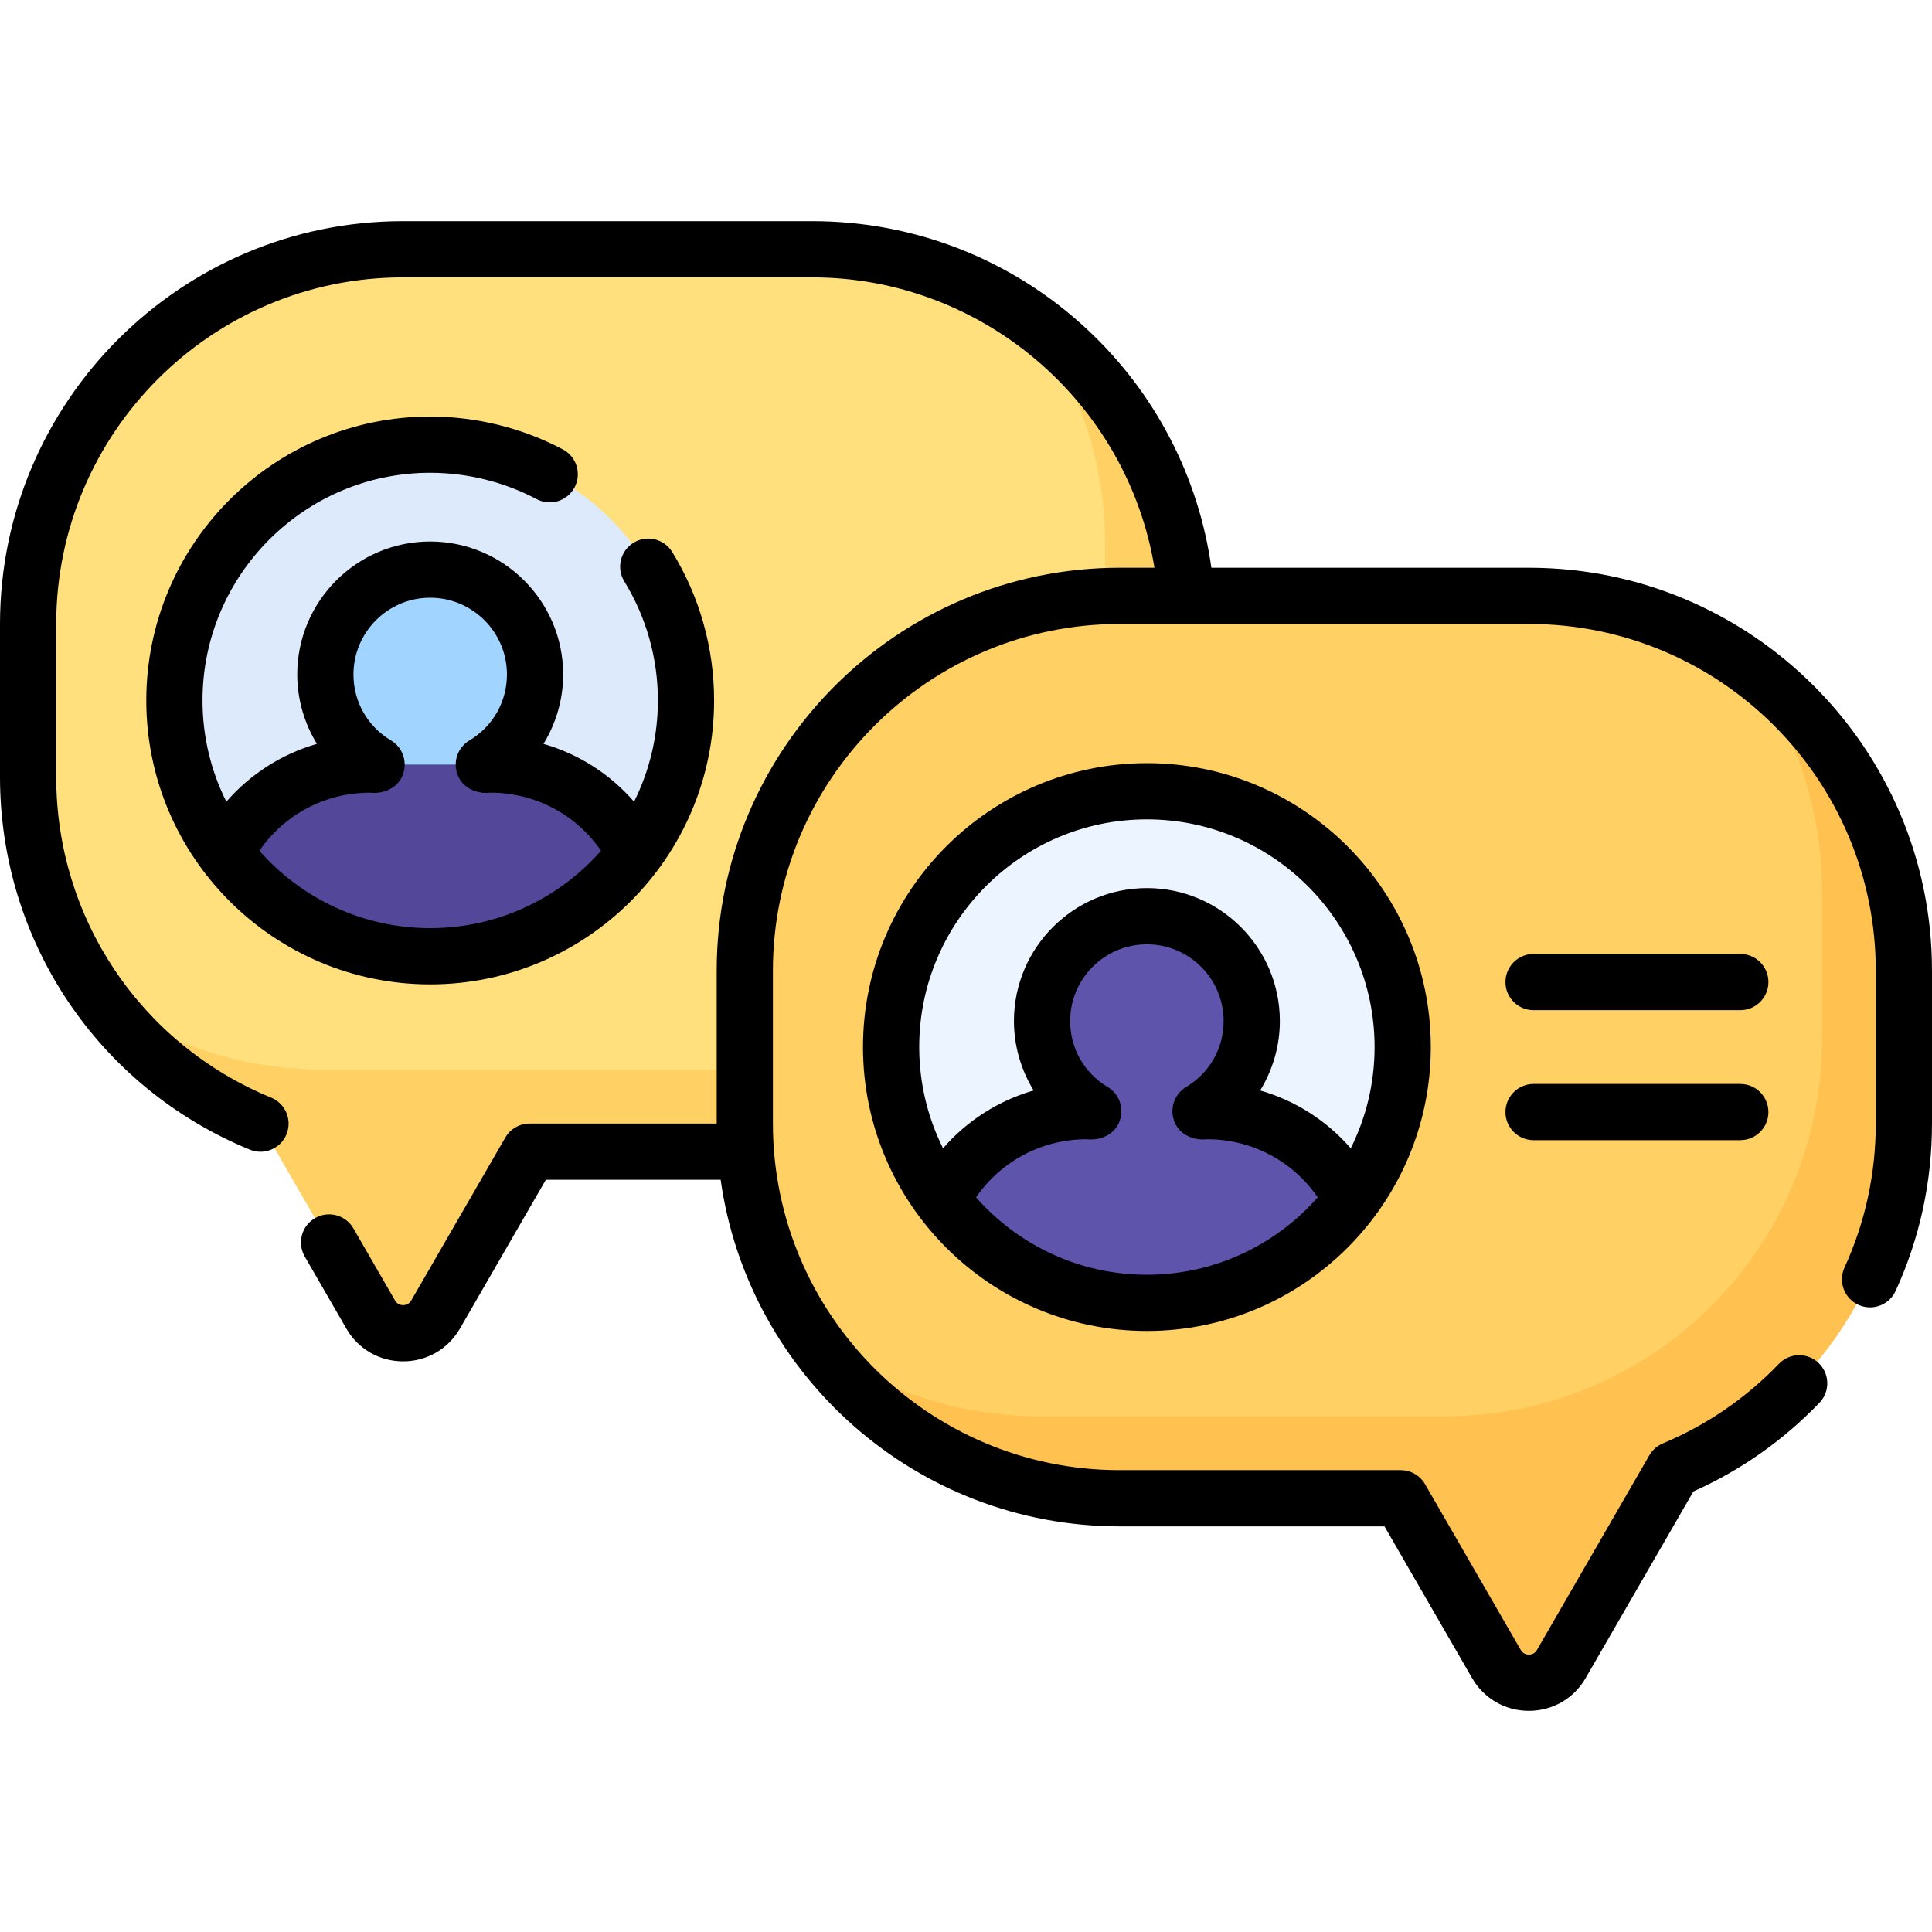
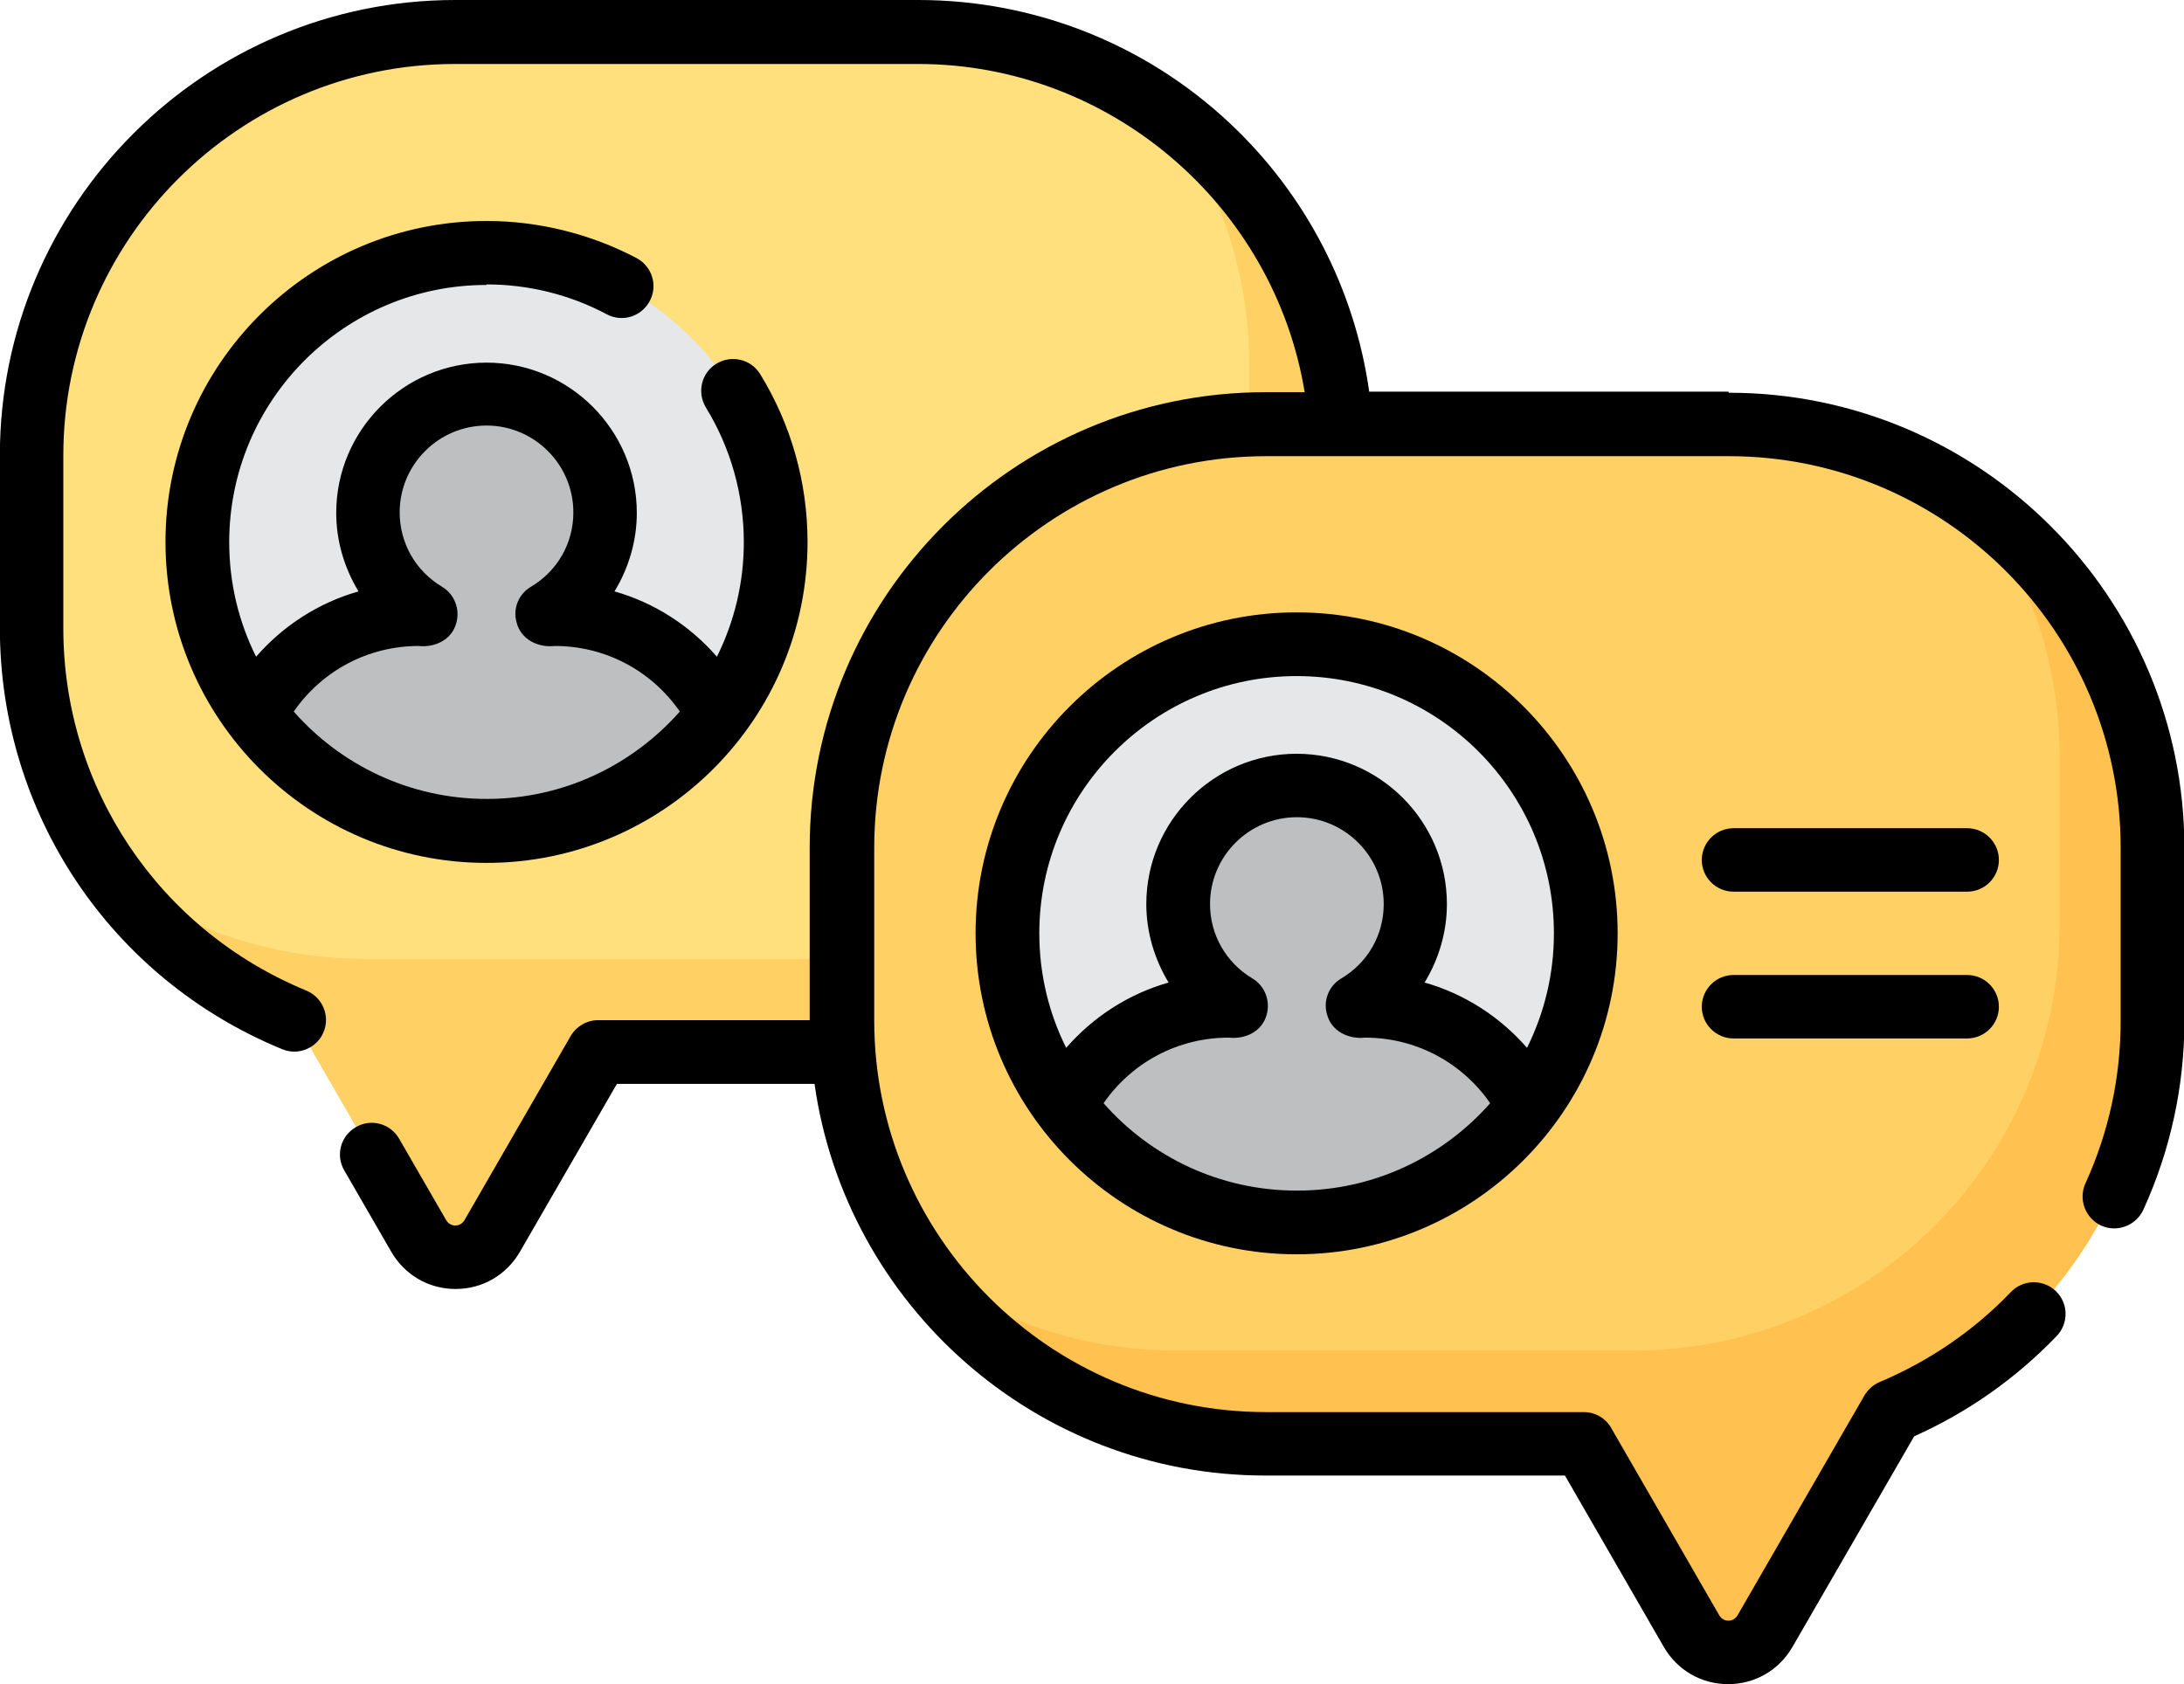
- <svg xmlns="http://www.w3.org/2000/svg" id="Capa_1" enable-background="new 0 0 512 512" height="512" viewBox="0 0 512 512" width="512">
-   <g>
-     <g>
-       <path d="m115.495 348.256 34.347-59.491h-86.014l34.347 59.491c3.849 6.667 13.471 6.667 17.32 0z" fill="#ffe07d" />
-     </g>
-     <g>
-       <path d="m396.505 440.871-34.347-59.491h86.015l-34.347 59.491c-3.85 6.667-13.472 6.667-17.321 0z" fill="#ffd064" />
-     </g>
-     <g>
-       <path d="m214.619 305.205h-107.17c-55.228 0-100-44.772-100-100v-39.144c0-55.228 44.772-100 100-100h107.17c55.228 0 100 44.772 100 100v39.144c0 55.228-44.772 100-100 100z" fill="#ffe07d" />
-     </g>
-     <path d="m273.613 85.316c12.104 16.538 19.256 36.93 19.256 58.994v39.144c0 55.228-44.772 100-100 100h-107.17c-22.065 0-42.456-7.152-58.994-19.256 18.193 24.858 47.58 41.006 80.744 41.006h107.17c55.228 0 100-44.772 100-100v-39.144c0-33.163-16.148-62.551-41.006-80.744z" fill="#ffd064" />
-     <g>
-       <circle cx="114.007" cy="185.633" fill="#ddeafb" r="67.789" />
-     </g>
-     <g>
-       <circle cx="114.007" cy="178.739" fill="#a1d4ff" r="27.786" />
-     </g>
-     <g>
-       <path d="m129.987 202.616h-31.96c-16.749 0-31.253 9.574-38.366 23.542 12.361 16.549 32.102 27.264 54.346 27.264s41.986-10.715 54.346-27.264c-7.113-13.968-21.617-23.542-38.366-23.542z" fill="#524798" />
-     </g>
-     <g>
-       <path d="m404.551 397.054h-107.17c-55.228 0-100-44.772-100-100v-39.144c0-55.228 44.772-100 100-100h107.17c55.228 0 100 44.772 100 100v39.144c0 55.228-44.771 100-100 100z" fill="#ffd064" />
-     </g>
-     <path d="m463.569 177.182c12.114 16.542 19.273 36.943 19.273 59.018v39.144c0 55.228-44.772 100-100 100h-107.17c-22.075 0-42.475-7.158-59.018-19.273 18.194 24.844 47.574 40.982 80.727 40.982h107.17c55.229 0 100-44.772 100-100v-39.144c0-33.153-16.138-62.533-40.982-80.727z" fill="#ffc250" />
-     <g>
-       <path d="m115.495 348.256 34.347-59.491h-86.014l34.347 59.491c3.849 6.667 13.471 6.667 17.32 0z" fill="#ffd064" />
-     </g>
-     <g>
-       <path d="m396.505 440.871-34.347-59.491h86.015l-34.347 59.491c-3.85 6.667-13.472 6.667-17.321 0z" fill="#ffc250" />
-     </g>
-     <g>
-       <circle cx="303.94" cy="277.482" fill="#ecf4ff" r="67.789" />
-     </g>
-     <g>
-       <circle cx="303.94" cy="270.587" fill="#5e54ac" r="27.786" />
-     </g>
-     <g>
-       <path d="m319.919 294.465h-31.96c-16.749 0-31.253 9.574-38.366 23.542 12.361 16.549 32.102 27.264 54.346 27.264s41.986-10.715 54.346-27.264c-7.112-13.969-21.616-23.542-38.366-23.542z" fill="#5e54ac" />
-     </g>
-     <g>
-       <path d="m114.007 125.293c9.824 0 19.571 2.411 28.188 6.973 3.636 1.924 8.144.538 10.069-3.098s.538-8.144-3.098-10.069c-10.757-5.694-22.914-8.705-35.159-8.705-41.487 0-75.238 33.751-75.238 75.238s33.752 75.238 75.238 75.238 75.238-33.751 75.238-75.238c0-13.935-3.84-27.546-11.106-39.361-2.155-3.504-6.742-4.599-10.247-2.443-3.504 2.155-4.598 6.743-2.443 10.247 5.822 9.467 8.899 20.379 8.899 31.557 0 9.635-2.282 18.743-6.316 26.831-6.376-7.338-14.697-12.653-24.006-15.328 3.349-5.467 5.217-11.826 5.217-18.397 0-19.429-15.807-35.236-35.235-35.236s-35.235 15.807-35.235 35.236c0 6.57 1.869 12.93 5.217 18.396-9.309 2.676-17.63 7.991-24.006 15.329-4.034-8.088-6.316-17.196-6.316-26.831-.001-33.27 27.068-60.339 60.339-60.339zm-15.98 84.772c3.897.44 7.921-1.47 8.951-5.47.89-3.231-.487-6.66-3.365-8.376-6.226-3.714-9.942-10.248-9.942-17.48 0-11.214 9.123-20.338 20.337-20.338s20.337 9.123 20.337 20.338c0 7.231-3.717 13.766-9.942 17.48-2.879 1.717-4.256 5.145-3.365 8.376 1.031 4 5.053 5.909 8.95 5.47 11.855 0 22.698 5.799 29.294 15.393-11.066 12.565-27.254 20.514-45.274 20.514-18.019 0-34.208-7.95-45.274-20.514 6.595-9.594 17.438-15.393 29.293-15.393z" />
-       <path d="m405.229 150.46h-84.202c-3.379-24.155-14.914-46.383-32.933-63.185-19.824-18.485-45.677-28.664-72.797-28.664h-108.526c-58.874.001-106.771 47.898-106.771 106.771v40.501c0 43.473 25.984 82.247 66.197 98.782.927.381 1.886.562 2.83.562 2.93 0 5.709-1.741 6.892-4.618 1.565-3.805-.252-8.158-4.057-9.722-34.604-14.228-56.964-47.594-56.964-85.003v-40.501c0-50.659 41.214-91.872 91.872-91.872h108.527c45.115 0 83.464 33.205 90.648 76.95h-9.242c-58.874 0-106.771 47.897-106.771 106.771v40.501.024h-49.581c-2.661 0-5.12 1.42-6.451 3.725l-24.915 43.153c-.624 1.08-1.615 1.242-2.151 1.242-.535 0-1.526-.161-2.15-1.242l-11.023-19.095c-2.057-3.563-6.613-4.784-10.176-2.727s-4.784 6.613-2.726 10.176l11.024 19.094c3.141 5.441 8.768 8.69 15.052 8.691 6.283 0 11.911-3.249 15.052-8.691l22.764-39.429h46.328c7.281 51.834 51.913 91.849 105.723 91.849h70.203l23.207 40.195c3.142 5.442 8.769 8.691 15.053 8.691s11.911-3.249 15.052-8.691l28.552-49.452c12.565-5.61 23.791-13.503 33.4-23.488 2.853-2.964 2.762-7.68-.202-10.533-2.964-2.854-7.68-2.763-10.533.202-8.784 9.127-19.133 16.222-30.761 21.089-1.504.629-2.759 1.735-3.575 3.147l-29.784 51.586c-.623 1.08-1.614 1.241-2.149 1.241s-1.527-.161-2.151-1.242l-25.357-43.92c-1.331-2.305-3.79-3.725-6.451-3.725h-74.504c-50.659 0-91.872-41.214-91.872-91.872v-40.501c0-50.659 41.214-91.872 91.872-91.872h108.527c50.659 0 91.872 41.214 91.872 91.872v40.501c0 13.327-2.788 26.175-8.287 38.188-1.712 3.741-.068 8.162 3.673 9.873 3.74 1.712 8.161.068 9.874-3.673 6.395-13.973 9.638-28.908 9.638-44.389v-40.501c.001-58.872-47.896-106.769-106.77-106.769z" />
-       <path d="m228.701 277.481c0 41.487 33.752 75.238 75.238 75.238 41.487 0 75.238-33.752 75.238-75.238s-33.752-75.238-75.238-75.238-75.238 33.752-75.238 75.238zm75.238 60.341c-18.019 0-34.208-7.95-45.274-20.515 6.596-9.595 17.439-15.393 29.294-15.393 3.897.44 7.921-1.47 8.951-5.47.89-3.231-.487-6.66-3.366-8.377-6.226-3.713-9.942-10.247-9.942-17.479 0-11.214 9.123-20.337 20.338-20.337 11.213 0 20.337 9.123 20.337 20.337 0 7.232-3.717 13.766-9.942 17.479-2.879 1.717-4.256 5.146-3.366 8.377 1.03 4 5.054 5.909 8.951 5.47 11.855 0 22.698 5.799 29.294 15.393-11.066 12.565-27.255 20.515-45.275 20.515zm60.341-60.341c0 9.635-2.282 18.743-6.316 26.831-6.376-7.338-14.697-12.653-24.006-15.328 3.348-5.467 5.217-11.827 5.217-18.397 0-19.429-15.806-35.235-35.235-35.235s-35.236 15.807-35.236 35.235c0 6.57 1.869 12.93 5.217 18.397-9.308 2.676-17.629 7.991-24.006 15.329-4.034-8.088-6.316-17.196-6.316-26.832 0-33.271 27.069-60.34 60.34-60.34 33.272.001 60.341 27.069 60.341 60.34z" />
-       <path d="m461.199 252.807h-54.788c-4.114 0-7.449 3.335-7.449 7.449s3.335 7.449 7.449 7.449h54.788c4.114 0 7.449-3.335 7.449-7.449s-3.335-7.449-7.449-7.449z" />
-       <path d="m461.199 287.258h-54.788c-4.114 0-7.449 3.335-7.449 7.449s3.335 7.449 7.449 7.449h54.788c4.114 0 7.449-3.335 7.449-7.449 0-4.113-3.335-7.449-7.449-7.449z" />
-     </g>
+ <svg xmlns="http://www.w3.org/2000/svg" xml:space="preserve" width="13.547cm" height="10.445cm" version="1.0" style="shape-rendering:geometricPrecision; text-rendering:geometricPrecision; image-rendering:optimizeQuality; fill-rule:evenodd; clip-rule:evenodd" viewBox="0 0 8.122 6.263">
+   <defs>
+     <style type="text/css">
+    
+     .fil2 {fill:#E6E7E8}
+     .fil3 {fill:#BDBFC1}
+     .fil5 {fill:black}
+     .fil4 {fill:#FFC250}
+     .fil1 {fill:#FFD064}
+     .fil0 {fill:#FFE07D}
+    
+   </style>
+   </defs>
+   <g id="Camada_x0020_1">
+     <path class="fil0" d="M1.832 4.595l0.545 -0.944 -1.365 0 0.545 0.944c0.061,0.106 0.214,0.106 0.275,0z" />
+     <path class="fil1" d="M6.29 6.064l-0.545 -0.944 1.365 0 -0.545 0.944c-0.061,0.106 -0.214,0.106 -0.275,0l-0 0z" />
+     <path class="fil0" d="M3.405 3.912l-1.7 0c-0.876,0 -1.586,-0.71 -1.586,-1.586l0 -0.621c0,-0.876 0.71,-1.586 1.586,-1.586l1.7 0c0.876,0 1.586,0.71 1.586,1.586l0 0.621c0,0.876 -0.71,1.586 -1.586,1.586z" />
+     <path class="fil1" d="M4.341 0.424c0.192,0.262 0.305,0.586 0.305,0.936l0 0.621c0,0.876 -0.71,1.586 -1.586,1.586l-1.7 0c-0.35,0 -0.674,-0.113 -0.936,-0.305 0.289,0.394 0.755,0.651 1.281,0.651l1.7 0c0.876,0 1.586,-0.71 1.586,-1.586l0 -0.621c0,-0.526 -0.256,-0.992 -0.651,-1.281z" />
+     <circle class="fil2" cx="1.809" cy="2.015" r="1.075" />
+     <circle class="fil3" cx="1.809" cy="1.906" r="0.441" />
+     <path class="fil3" d="M2.062 2.284l-0.507 0c-0.266,0 -0.496,0.152 -0.609,0.373 0.196,0.263 0.509,0.433 0.862,0.433 0.353,0 0.666,-0.17 0.862,-0.433 -0.113,-0.222 -0.343,-0.373 -0.609,-0.373l0 0z" />
+     <path class="fil1" d="M6.418 5.369l-1.7 0c-0.876,0 -1.586,-0.71 -1.586,-1.586l0 -0.621c0,-0.876 0.71,-1.586 1.586,-1.586l1.7 0c0.876,0 1.586,0.71 1.586,1.586l0 0.621c0,0.876 -0.71,1.586 -1.586,1.586z" />
+     <path class="fil4" d="M7.354 1.881c0.192,0.262 0.306,0.586 0.306,0.936l0 0.621c0,0.876 -0.71,1.586 -1.586,1.586l-1.7 -0c-0.35,0 -0.674,-0.114 -0.936,-0.306 0.289,0.394 0.755,0.65 1.281,0.65l1.7 0c0.876,0 1.586,-0.71 1.586,-1.586l0 -0.621c0,-0.526 -0.256,-0.992 -0.65,-1.281l0 0z" />
+     <path class="fil1" d="M1.832 4.595l0.545 -0.944 -1.365 0 0.545 0.944c0.061,0.106 0.214,0.106 0.275,0z" />
+     <path class="fil4" d="M6.29 6.064l-0.545 -0.944 1.365 0 -0.545 0.944c-0.061,0.106 -0.214,0.106 -0.275,0l-0 0z" />
+     <circle class="fil2" cx="4.822" cy="3.472" r="1.075" />
+     <circle class="fil3" cx="4.822" cy="3.363" r="0.441" />
+     <path class="fil3" d="M5.075 3.742l-0.507 0c-0.266,0 -0.496,0.152 -0.609,0.373 0.196,0.263 0.509,0.432 0.862,0.432 0.353,0 0.666,-0.17 0.862,-0.432 -0.113,-0.222 -0.343,-0.373 -0.609,-0.373l0 0z" />
+     <path class="fil5" d="M1.809 1.058c0.156,0 0.31,0.038 0.447,0.111 0.058,0.031 0.129,0.009 0.16,-0.049 0.031,-0.058 0.009,-0.129 -0.049,-0.16 -0.171,-0.09 -0.364,-0.138 -0.558,-0.138 -0.658,0 -1.194,0.535 -1.194,1.194 0,0.658 0.535,1.194 1.194,1.194 0.658,0 1.194,-0.535 1.194,-1.194 0,-0.221 -0.061,-0.437 -0.176,-0.624 -0.034,-0.056 -0.107,-0.073 -0.163,-0.039 -0.056,0.034 -0.073,0.107 -0.039,0.163 0.092,0.15 0.141,0.323 0.141,0.501 0,0.153 -0.036,0.297 -0.1,0.426 -0.101,-0.116 -0.233,-0.201 -0.381,-0.243 0.053,-0.087 0.083,-0.188 0.083,-0.292 0,-0.308 -0.251,-0.559 -0.559,-0.559 -0.308,0 -0.559,0.251 -0.559,0.559 0,0.104 0.03,0.205 0.083,0.292 -0.148,0.042 -0.28,0.127 -0.381,0.243 -0.064,-0.128 -0.1,-0.273 -0.1,-0.426 -0,-0.528 0.429,-0.957 0.957,-0.957l0 0zm-0.254 1.345c0.062,0.007 0.126,-0.023 0.142,-0.087 0.014,-0.051 -0.008,-0.106 -0.053,-0.133 -0.099,-0.059 -0.158,-0.163 -0.158,-0.277 0,-0.178 0.145,-0.323 0.323,-0.323 0.178,0 0.323,0.145 0.323,0.323 0,0.115 -0.059,0.218 -0.158,0.277 -0.046,0.027 -0.068,0.082 -0.053,0.133 0.016,0.063 0.08,0.094 0.142,0.087 0.188,0 0.36,0.092 0.465,0.244 -0.176,0.199 -0.432,0.325 -0.718,0.325 -0.286,0 -0.543,-0.126 -0.718,-0.325 0.105,-0.152 0.277,-0.244 0.465,-0.244z" />
+     <path class="fil5" d="M6.428 1.457l-1.336 0c-0.054,-0.383 -0.237,-0.736 -0.522,-1.002 -0.314,-0.293 -0.725,-0.455 -1.155,-0.455l-1.722 0c-0.934,0 -1.694,0.76 -1.694,1.694l0 0.642c0,0.69 0.412,1.305 1.05,1.567 0.015,0.006 0.03,0.009 0.045,0.009 0.046,0 0.091,-0.028 0.109,-0.073 0.025,-0.06 -0.004,-0.129 -0.064,-0.154 -0.549,-0.226 -0.904,-0.755 -0.904,-1.348l0 -0.642c0,-0.804 0.654,-1.457 1.457,-1.457l1.722 0c0.716,0 1.324,0.527 1.438,1.221l-0.147 -0c-0.934,0 -1.694,0.76 -1.694,1.694l0 0.642 0 0 -0.787 0c-0.042,0 -0.081,0.023 -0.102,0.059l-0.395 0.685c-0.01,0.017 -0.026,0.02 -0.034,0.02 -0.008,0 -0.024,-0.003 -0.034,-0.02l-0.175 -0.303c-0.033,-0.057 -0.105,-0.076 -0.161,-0.043 -0.057,0.033 -0.076,0.105 -0.043,0.161l0.175 0.303c0.05,0.086 0.139,0.138 0.239,0.138 0.1,0 0.189,-0.052 0.239,-0.138l0.361 -0.625 0.735 -0c0.116,0.822 0.824,1.457 1.677,1.457l1.114 0 0.368 0.638c0.05,0.086 0.139,0.138 0.239,0.138 0.1,0 0.189,-0.052 0.239,-0.138l0.453 -0.784c0.199,-0.089 0.377,-0.214 0.53,-0.373 0.045,-0.047 0.044,-0.122 -0.003,-0.167 -0.047,-0.045 -0.122,-0.044 -0.167,0.003 -0.139,0.145 -0.304,0.257 -0.488,0.335 -0.024,0.01 -0.044,0.028 -0.057,0.05l-0.472 0.818c-0.01,0.017 -0.026,0.02 -0.034,0.02 -0.008,0 -0.024,-0.003 -0.034,-0.02l-0.402 -0.697c-0.021,-0.037 -0.06,-0.059 -0.102,-0.059l-1.182 0c-0.804,0 -1.457,-0.654 -1.457,-1.457l0 -0.642c0,-0.804 0.654,-1.457 1.457,-1.457l1.722 0c0.804,0 1.457,0.654 1.457,1.457l0 0.642c0,0.211 -0.044,0.415 -0.131,0.606 -0.027,0.059 -0.001,0.129 0.058,0.157 0.059,0.027 0.129,0.001 0.157,-0.058 0.101,-0.222 0.153,-0.459 0.153,-0.704l0 -0.642c0,-0.934 -0.76,-1.694 -1.694,-1.694l0 0z" />
+     <path class="fil5" d="M3.628 3.472c0,0.658 0.535,1.194 1.194,1.194 0.658,0 1.194,-0.535 1.194,-1.194 0,-0.658 -0.535,-1.194 -1.194,-1.194 -0.658,0 -1.194,0.535 -1.194,1.194zm1.194 0.957c-0.286,0 -0.543,-0.126 -0.718,-0.325 0.105,-0.152 0.277,-0.244 0.465,-0.244 0.062,0.007 0.126,-0.023 0.142,-0.087 0.014,-0.051 -0.008,-0.106 -0.053,-0.133 -0.099,-0.059 -0.158,-0.163 -0.158,-0.277 0,-0.178 0.145,-0.323 0.323,-0.323 0.178,0 0.323,0.145 0.323,0.323 0,0.115 -0.059,0.218 -0.158,0.277 -0.046,0.027 -0.068,0.082 -0.053,0.133 0.016,0.063 0.08,0.094 0.142,0.087 0.188,0 0.36,0.092 0.465,0.244 -0.176,0.199 -0.432,0.325 -0.718,0.325zm0.957 -0.957c0,0.153 -0.036,0.297 -0.1,0.426 -0.101,-0.116 -0.233,-0.201 -0.381,-0.243 0.053,-0.087 0.083,-0.188 0.083,-0.292 0,-0.308 -0.251,-0.559 -0.559,-0.559 -0.308,0 -0.559,0.251 -0.559,0.559 0,0.104 0.03,0.205 0.083,0.292 -0.148,0.042 -0.28,0.127 -0.381,0.243 -0.064,-0.128 -0.1,-0.273 -0.1,-0.426 0,-0.528 0.429,-0.957 0.957,-0.957 0.528,0 0.957,0.429 0.957,0.957l0 0z" />
+     <path class="fil5" d="M7.316 3.081l-0.869 0c-0.065,0 -0.118,0.053 -0.118,0.118 0,0.065 0.053,0.118 0.118,0.118l0.869 -0c0.065,0 0.118,-0.053 0.118,-0.118 0,-0.065 -0.053,-0.118 -0.118,-0.118l0 0z" />
+     <path class="fil5" d="M7.316 3.627l-0.869 0c-0.065,0 -0.118,0.053 -0.118,0.118 0,0.065 0.053,0.118 0.118,0.118l0.869 0c0.065,0 0.118,-0.053 0.118,-0.118 0,-0.065 -0.053,-0.118 -0.118,-0.118z" />
  </g>
</svg>
